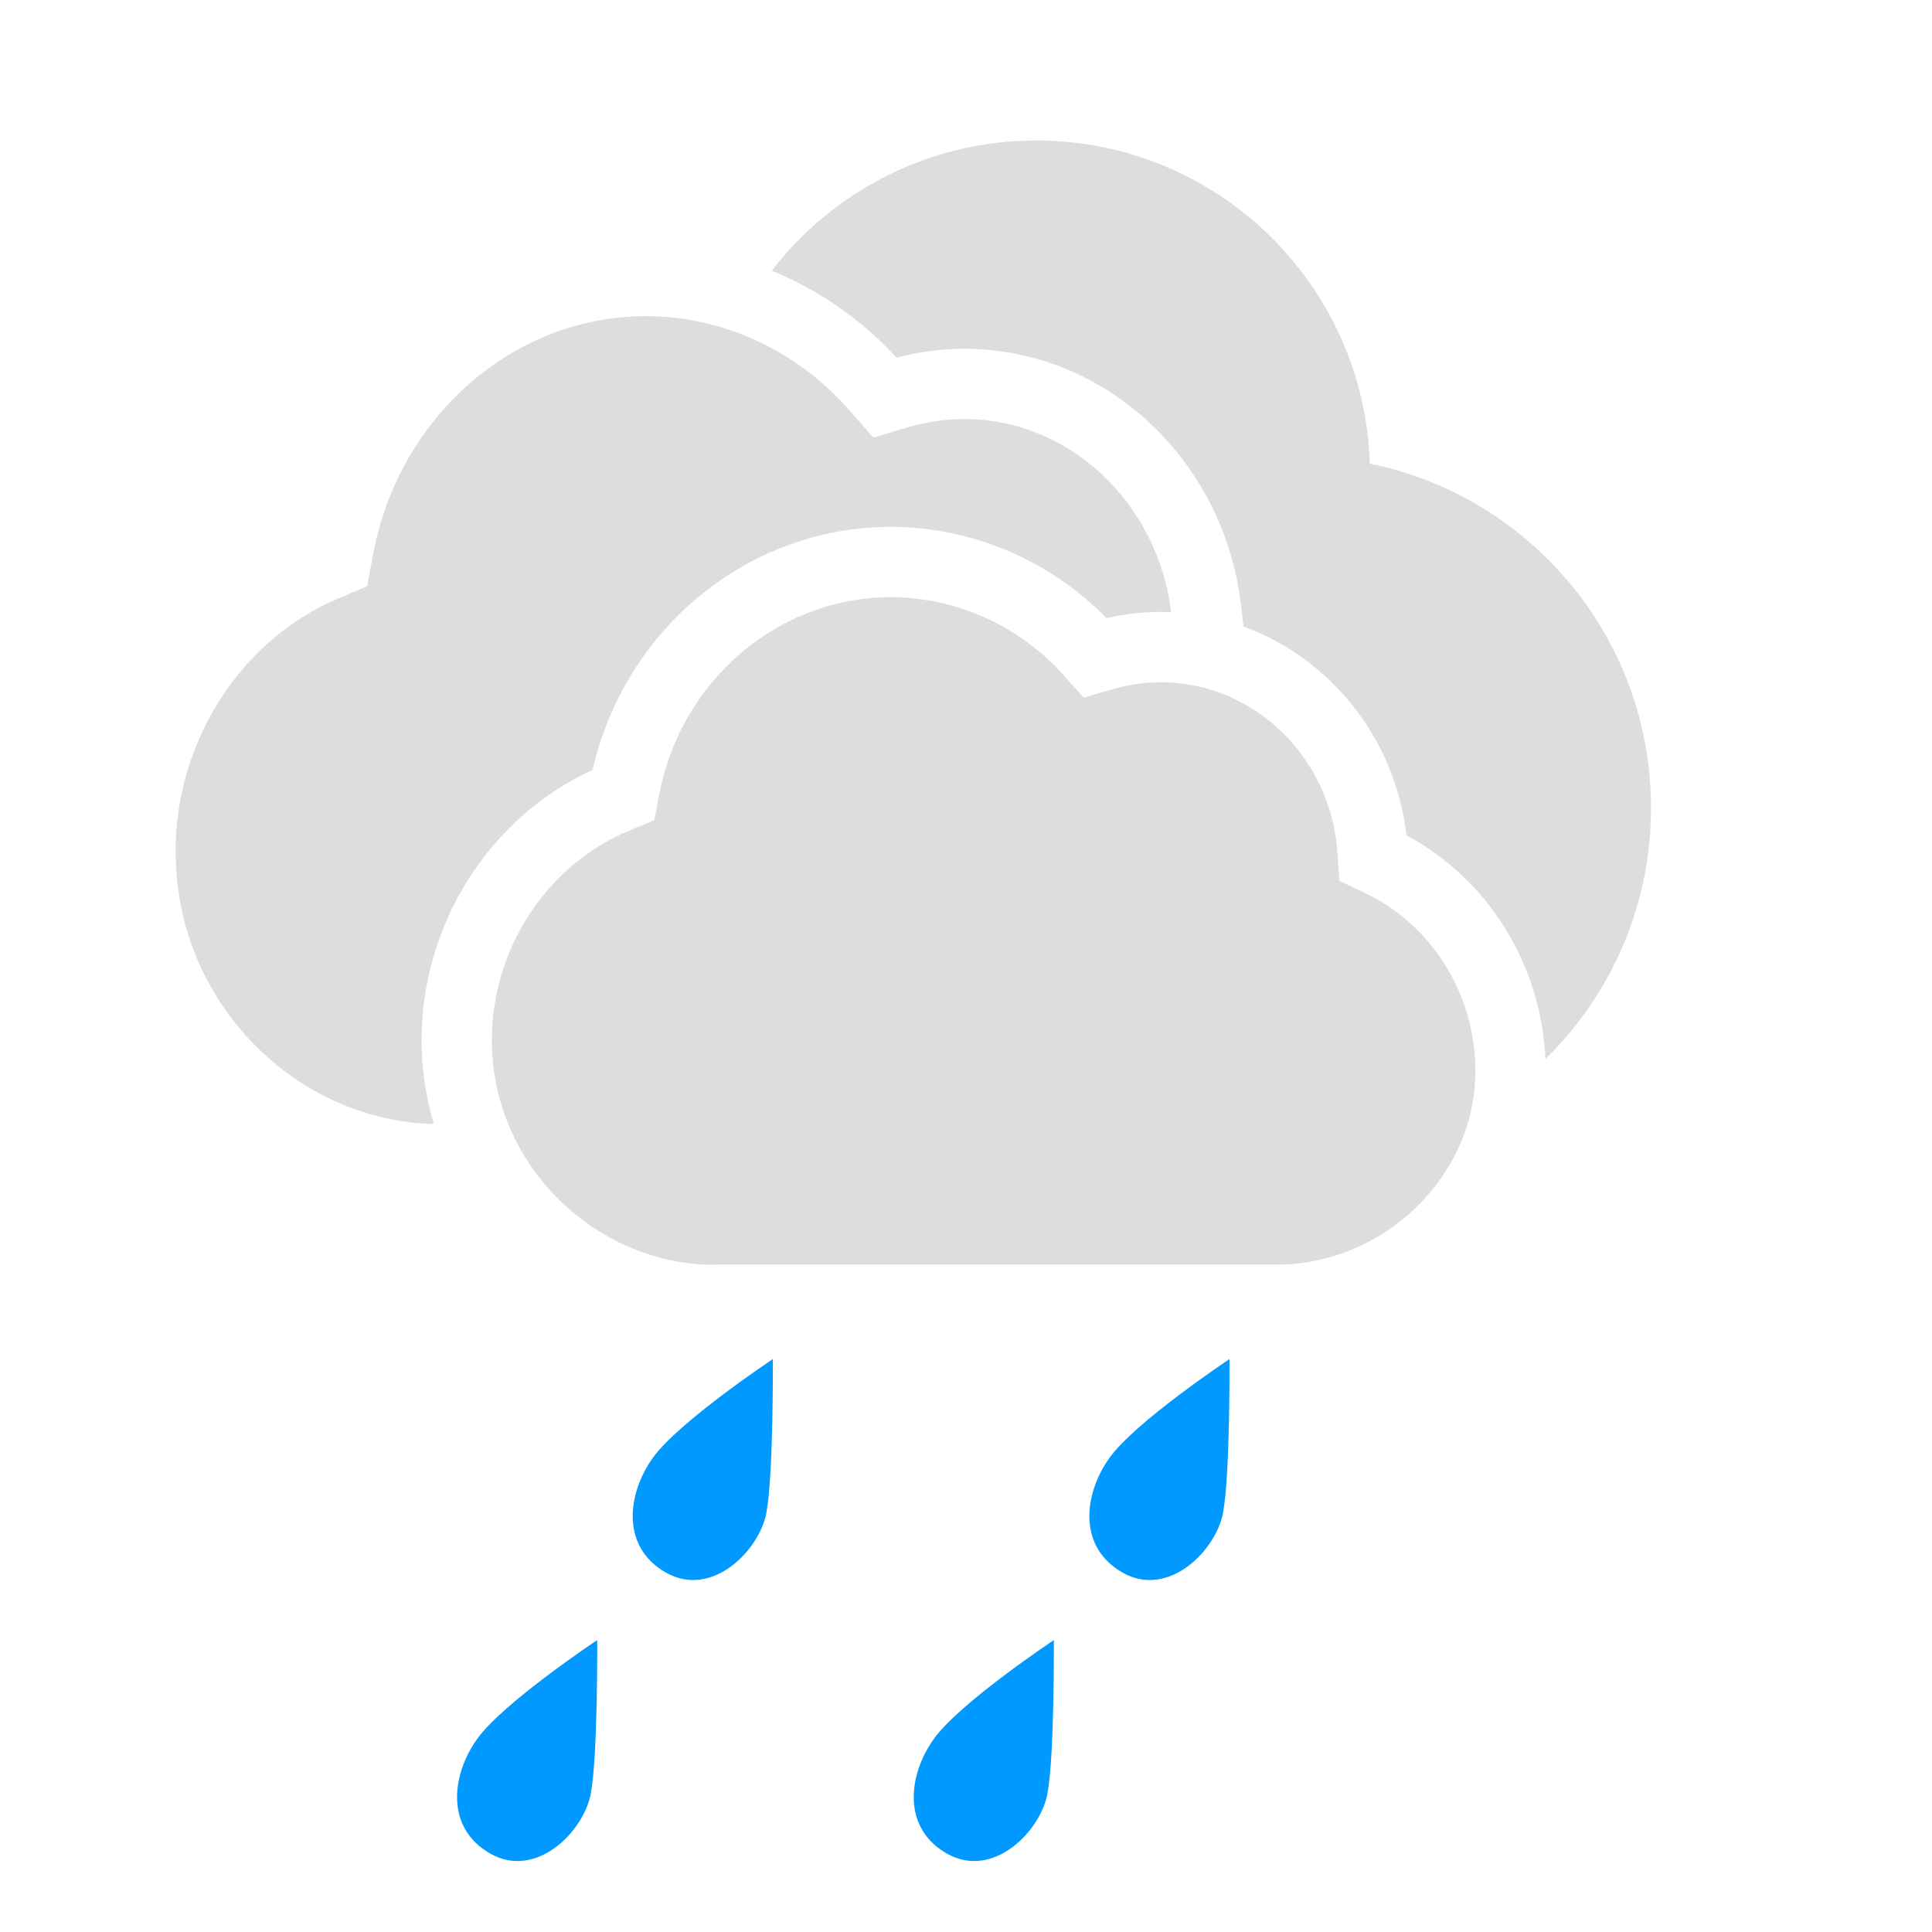
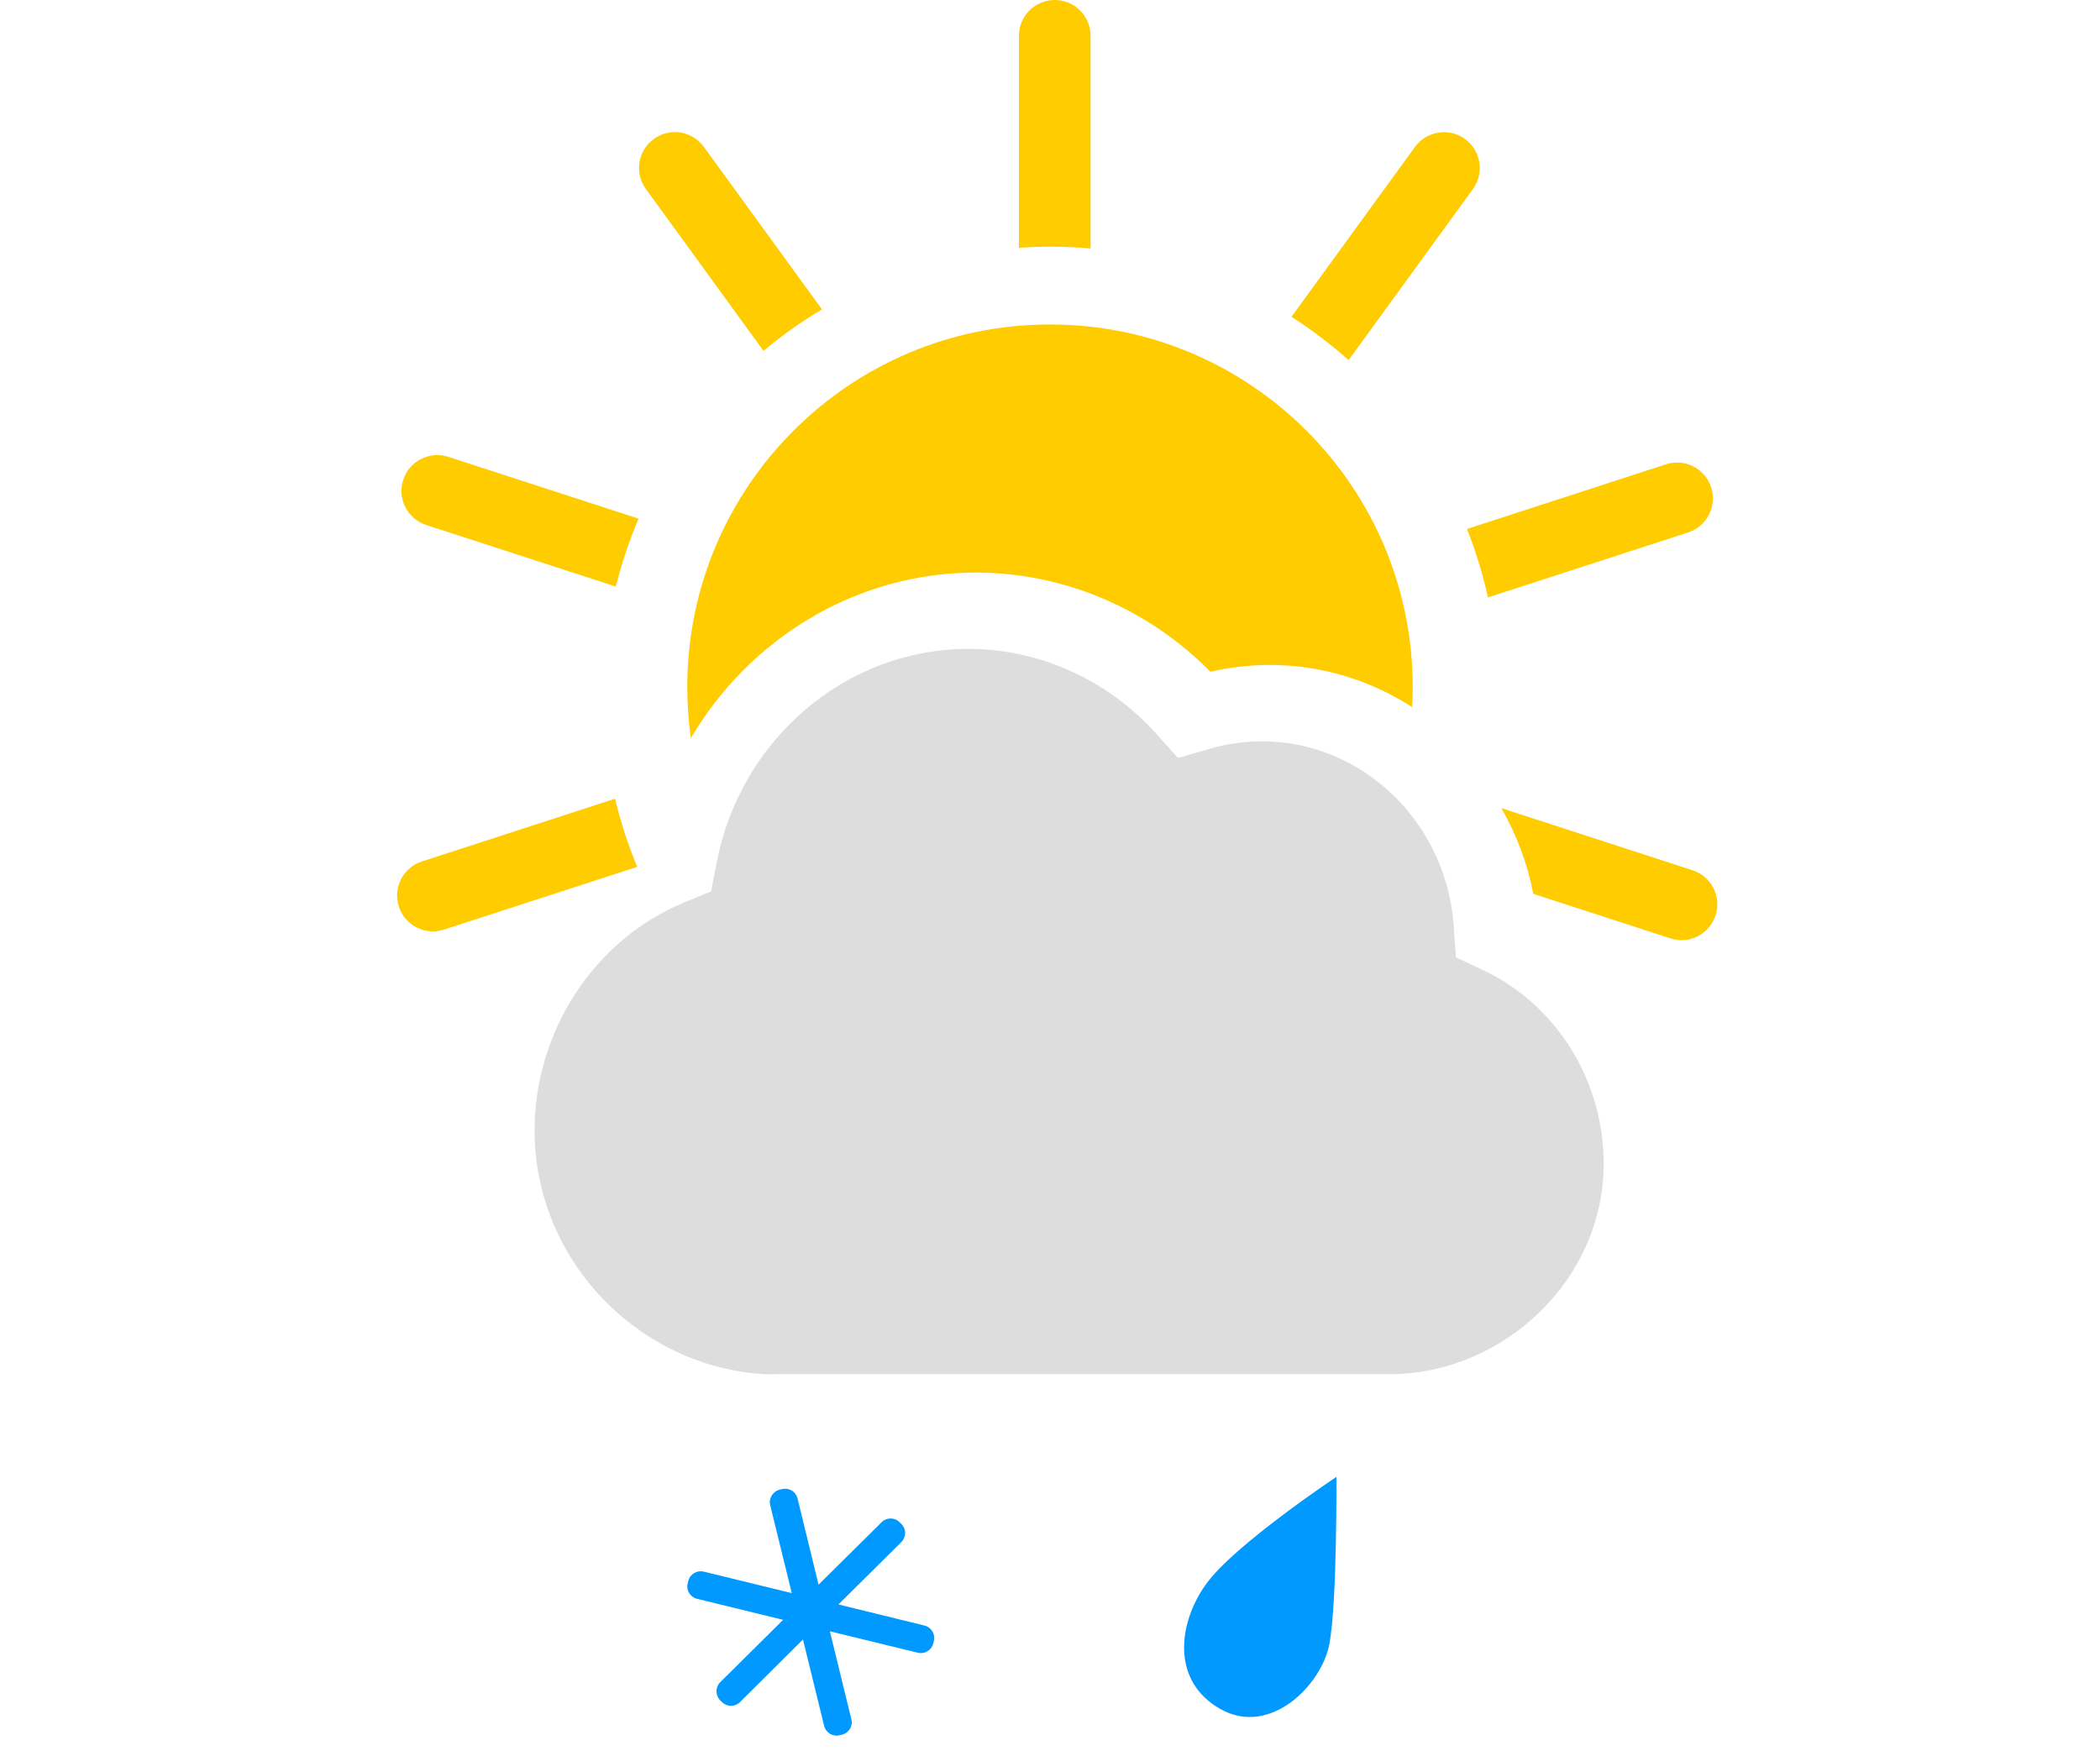
- <svg xmlns="http://www.w3.org/2000/svg" height="55" viewbox="0 0 55 55" width="55">
+ <svg xmlns="http://www.w3.org/2000/svg" height="46" viewbox="0 0 55 46" width="55">
  <g fill="none" fill-rule="evenodd">
-     <path d="m47.001 23c0 2.801-1.152 5.333-3.007 7.148-.116-2.681-1.625-5.12-3.956-6.369-.318-2.761-2.167-5.042-4.635-5.944l-.079-.65c-.496-4.101-3.86-7.256-7.868-7.256-.646 0-1.295.084-1.934.25-1.004-1.091-2.22-1.931-3.55-2.473 1.737-2.254 4.464-3.706 7.529-3.706 5.146 0 9.336 4.092 9.495 9.199 4.567.925 8.005 4.961 8.005 9.801zm-42 1.27c0-.087-.003-.184 0-.27.098-3.059 1.936-5.829 4.629-6.963l.821-.347.172-.919c.739-3.924 4.005-6.771 7.762-6.771 2.195 0 4.309.979 5.802 2.687l.674.771.954-.284c.544-.162 1.096-.245 1.641-.245 2.983 0 5.507 2.388 5.883 5.496-.095-.004-.19-.006-.285-.006-.519 0-1.039.06-1.553.178-1.625-1.655-3.84-2.598-6.143-2.598-4.06 0-7.573 2.901-8.488 6.919-2.938 1.347-4.869 4.391-4.869 7.696 0 .827.123 1.627.35 2.383-3.965-.093-7.35-3.496-7.35-7.728zm33.131.808.738.351c1.903.907 3.131 2.89 3.131 5.053 0 3.068-2.676 5.518-5.635 5.518h-.365-15.623c-.168.005-.294.005-.377 0-3.262-.198-6-2.971-6-6.385 0-2.611 1.578-5.012 3.927-5.975l.697-.287.146-.759c.627-3.242 3.399-5.593 6.586-5.593 1.862 0 3.656.809 4.923 2.22l.571.637.809-.234c.462-.134.93-.202 1.392-.202 2.621 0 4.825 2.117 5.019 4.819z" fill="#ddd" />
+     <g fill="#fc0" transform="translate(10)">
+       <path d="m16.686 6.492v-5.554c0-.518.42-.938.938-.938.518 0 .938.42.938.938v5.571c-.344-.03-.692-.046-1.044-.046-.28 0-.558.01-.833.029zm7.138 1.808 3.234-4.451c.305-.419.892-.512 1.311-.208s.512.892.208 1.311l-3.256 4.482c-.467-.416-.967-.795-1.496-1.134zm4.597 5.557 5.213-1.694c.493-.16 1.022.11 1.182.603.16.493-.11 1.022-.603 1.182l-5.242 1.703c-.136-.618-.322-1.217-.551-1.794zm.898 7.313 5.01 1.628c.493.16.763.69.603 1.182-.16.493-.69.763-1.182.603l-3.592-1.167c-.156-.805-.444-1.562-.838-2.246zm-22.631 1.539-5.06 1.644c-.493.16-1.022-.11-1.182-.603s.11-1.022.603-1.182l5.059-1.644c.147.615.342 1.211.581 1.785zm-.558-7.342-4.967-1.614c-.493-.16-.763-.69-.603-1.182.16-.493.69-.763 1.182-.603l4.983 1.619c-.244.571-.444 1.166-.596 1.78zm3.866-6.176-3.08-4.24c-.305-.419-.212-1.006.208-1.311s1.006-.212 1.311.208l3.093 4.257c-.54.321-1.052.685-1.531 1.086z" fill-rule="nonzero" />
+       <path d="m8.093 19.336c-.061-.436-.093-.882-.093-1.336 0-5.247 4.253-9.5 9.5-9.5s9.5 4.253 9.5 9.5c0 .176-.005.351-.014.525-1.085-.7-2.366-1.105-3.733-1.105-.519 0-1.039.06-1.553.178-1.625-1.655-3.84-2.598-6.143-2.598-3.122 0-5.921 1.716-7.463 4.336z" />
+     </g>
+     <path d="m38.131 25.078-.06-.839c-.193-2.702-2.397-4.819-5.019-4.819-.462 0-.931.068-1.392.202l-.809.234-.571-.637c-1.267-1.411-3.061-2.22-4.923-2.22-3.188 0-5.959 2.352-6.586 5.593l-.146.759-.697.287c-2.349.963-3.927 3.365-3.927 5.975 0 3.415 2.737 6.188 6 6.385.083.005.208.005.377 0h15.988c.066 0.0.111 0.0.135 0 2.916-.058 5.5-2.488 5.5-5.518 0-2.163-1.228-4.145-3.131-5.053z" fill="#ddd" />
    <g fill="#09f">
-       <path d="m4.818 4.067c-.205 1.079-1.55 2.434-2.847 1.709s-1.124-2.235-.392-3.266 3.422-2.82 3.422-2.82.021 3.297-.184 4.376z" transform="translate(17 39)" />
      <path d="m4.818 4.067c-.205 1.079-1.55 2.434-2.847 1.709s-1.124-2.235-.392-3.266 3.422-2.82 3.422-2.82.021 3.297-.184 4.376z" transform="translate(30 39)" />
-       <path d="m4.818 4.067c-.205 1.079-1.55 2.434-2.847 1.709s-1.124-2.235-.392-3.266 3.422-2.82 3.422-2.82.021 3.297-.184 4.376z" transform="translate(12 47)" />
-       <path d="m4.818 4.067c-.205 1.079-1.55 2.434-2.847 1.709s-1.124-2.235-.392-3.266 3.422-2.82 3.422-2.82.021 3.297-.184 4.376z" transform="translate(25 47)" />
+       <path d="m4.959 4.032 1.65-1.636c.128-.13.131-.34 0-.47l-.048-.047c-.128-.132-.34-.132-.47-.003l-1.653 1.638-.55-2.26c-.043-.178-.225-.288-.405-.244l-.064.016c-.178.042-.291.227-.248.403l.566 2.306-2.307-.563c-.177-.043-.36.065-.405.245l-.014.064c-.047.181.067.361.245.403l2.254.551-1.647 1.634c-.13.131-.13.342-.003.473l.048.047c.131.131.34.131.471.003l1.651-1.642.555 2.264c.043.178.225.289.402.244l.064-.014c.181-.045.293-.225.247-.403l-.563-2.306 2.305.562c.177.045.359-.067.402-.244l.017-.064c.045-.177-.067-.36-.244-.404z" transform="translate(17 38)" />
    </g>
  </g>
</svg>
